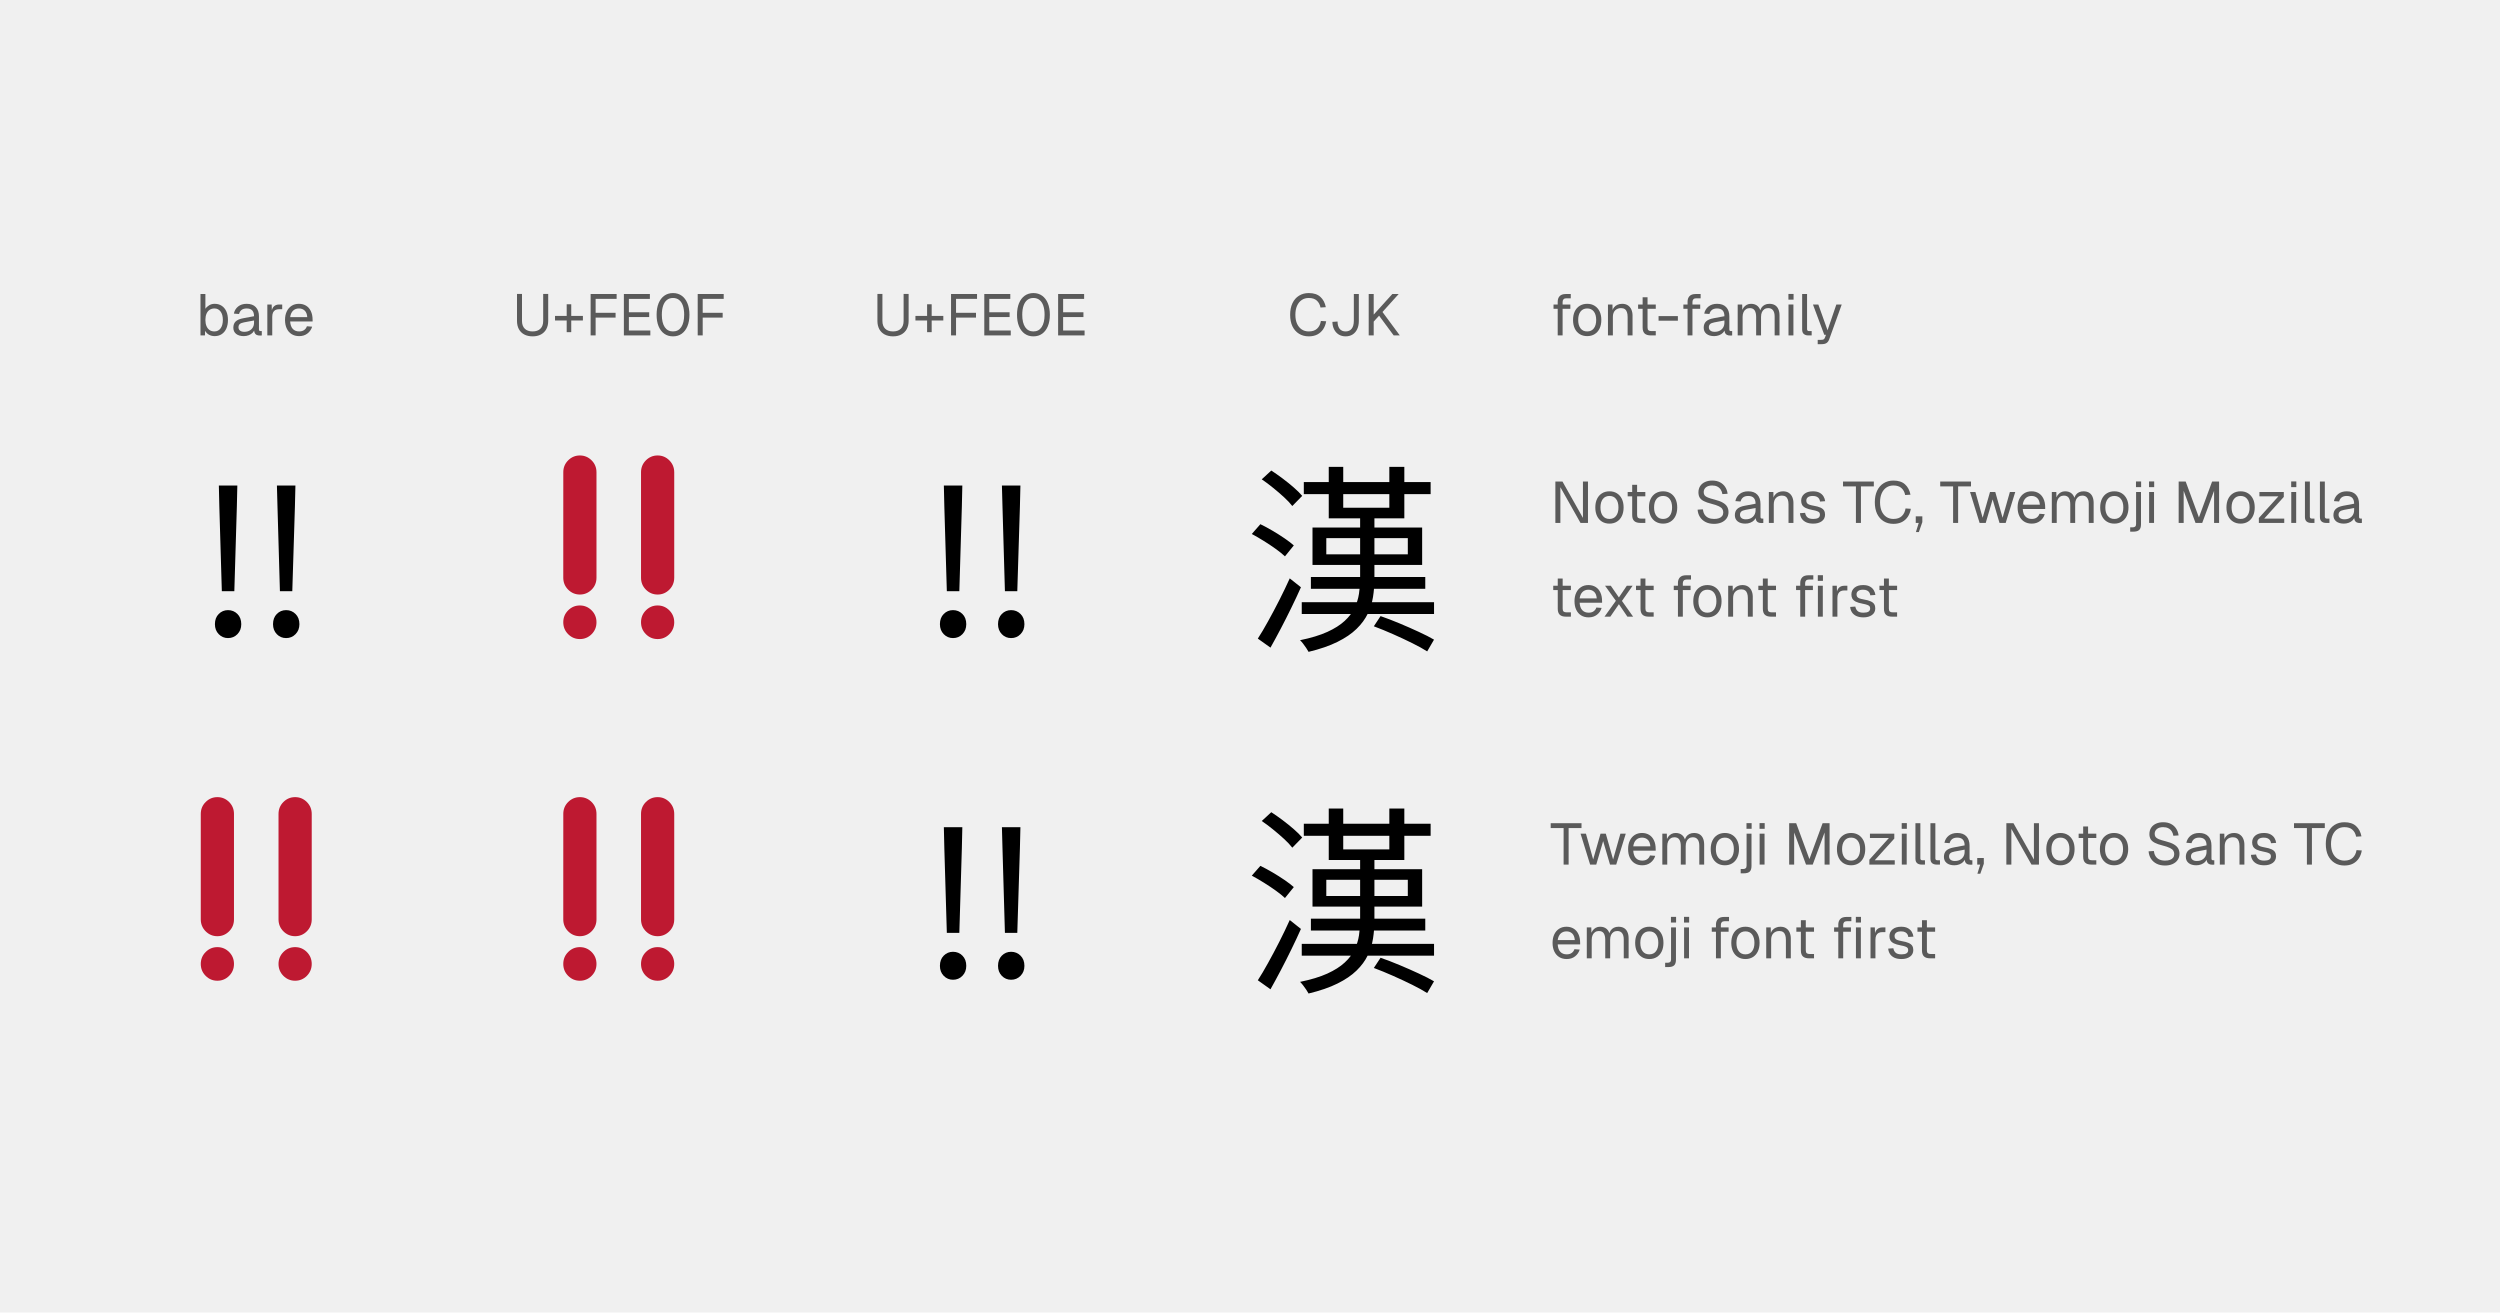
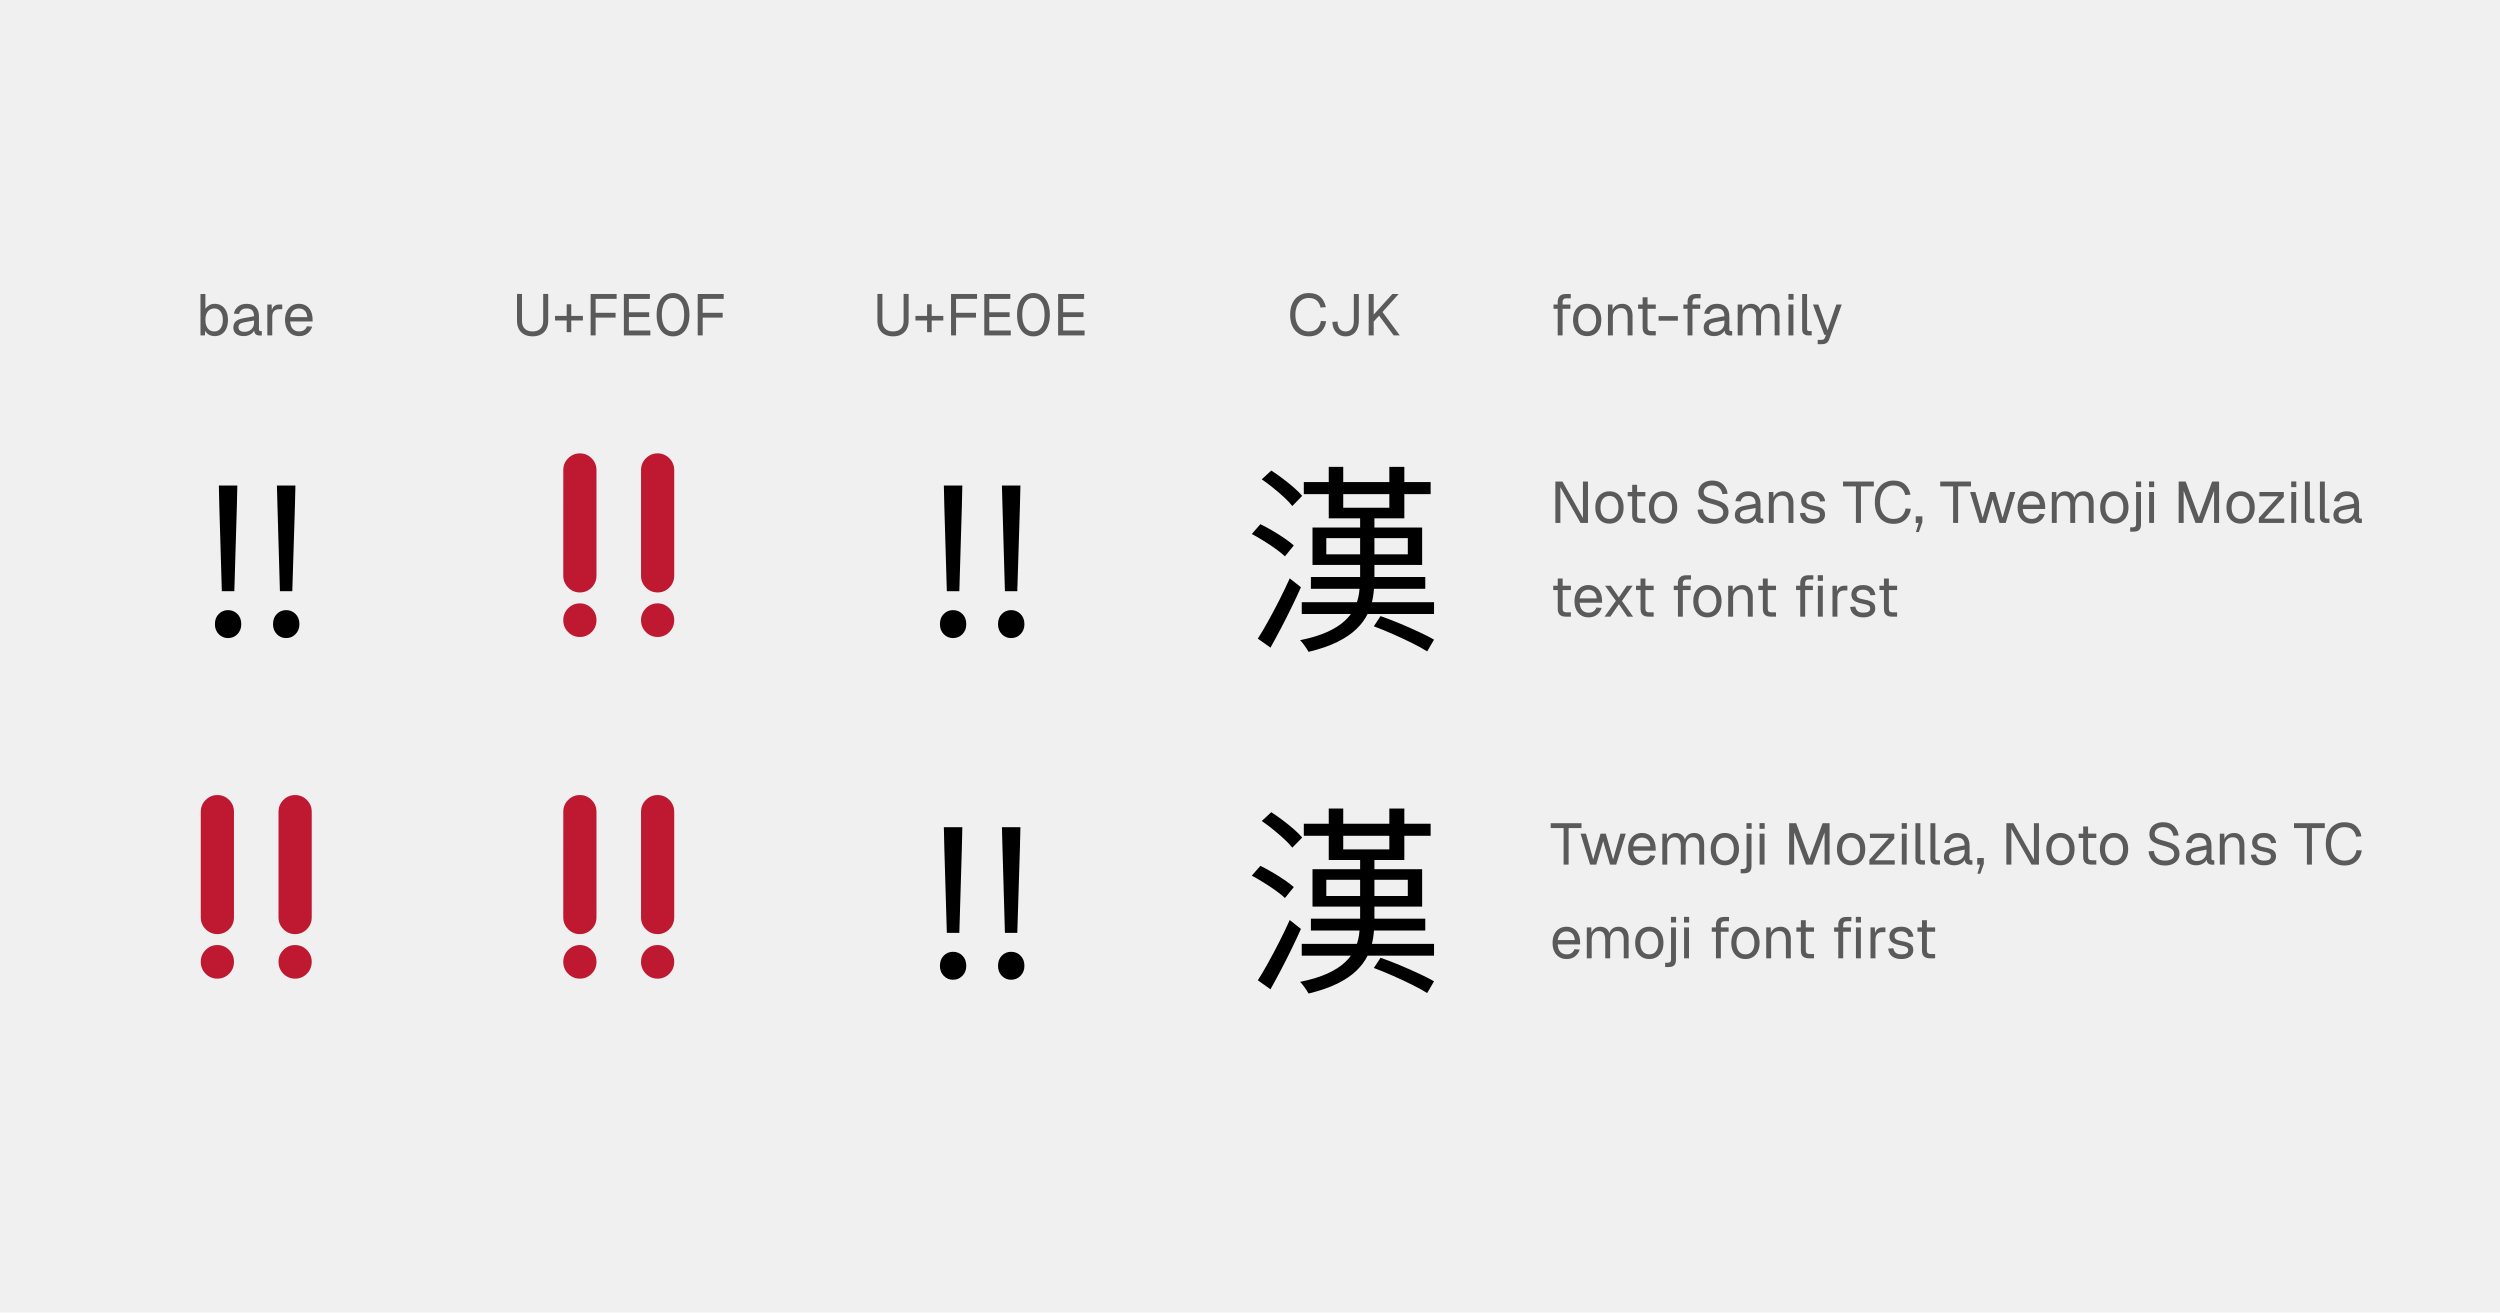
<svg xmlns="http://www.w3.org/2000/svg" width="1200" height="630" viewBox="0 0 1200 630">
  <rect x="0" y="0" width="1200" height="630" fill="#f0f0f0" />
  <g fill="#5a5a5a">
    <use href="#g0" x="94" y="161" />
    <use href="#g1" x="110.77" y="161" />
    <use href="#g2" x="126.09" y="161" />
    <use href="#g3" x="135.58" y="161" />
  </g>
  <g fill="#5a5a5a">
    <use href="#g4" x="246" y="161" />
    <use href="#g5" x="265.29" y="161" />
    <use href="#g6" x="280.92" y="161" />
    <use href="#g7" x="296.88" y="161" />
    <use href="#g8" x="313.76" y="161" />
    <use href="#g6" x="332.32" y="161" />
  </g>
  <g fill="#5a5a5a">
    <use href="#g4" x="419" y="161" />
    <use href="#g5" x="438.29" y="161" />
    <use href="#g6" x="453.92" y="161" />
    <use href="#g7" x="469.88" y="161" />
    <use href="#g8" x="486.76" y="161" />
    <use href="#g7" x="505.32" y="161" />
  </g>
  <g fill="#5a5a5a">
    <use href="#g9" x="618" y="161" />
    <use href="#g10" x="637.68" y="161" />
    <use href="#g11" x="654.4" y="161" />
  </g>
  <g fill="#5a5a5a">
    <use href="#g12" x="744" y="161" />
    <use href="#g13" x="753.83" y="161" />
    <use href="#g14" x="769.59" y="161" />
    <use href="#g15" x="784.74" y="161" />
    <use href="#g16" x="794.88" y="161" />
    <use href="#g12" x="806.33" y="161" />
    <use href="#g1" x="816.55" y="161" />
    <use href="#g17" x="831.86" y="161" />
    <use href="#g18" x="856.25" y="161" />
    <use href="#g19" x="862.8" y="161" />
    <use href="#g20" x="869.61" y="161" />
  </g>
  <use href="#g21" x="94" y="305" fill="#000" />
-   <path d="M272.72 304.41q-2.35-2.35-2.35-5.72t2.35-5.72 5.62-2.35q3.29.01 5.63 2.35t2.34 5.72-2.34 5.72-5.63 2.34q-3.28 0-5.62-2.34Zm13.59-27.1q0 3.38-2.34 5.72t-5.63 2.35q-3.28-.01-5.62-2.35t-2.35-5.72l.01-50.62q-.01-3.38 2.34-5.72t5.62-2.35q3.29.01 5.63 2.35t2.34 5.72Zm23.72 27.1q-2.34-2.35-2.34-5.72t2.34-5.72 5.63-2.35q3.28.01 5.62 2.35t2.35 5.72q-.01 3.37-2.35 5.72-2.34 2.34-5.62 2.34t-5.63-2.34Zm13.6-27.1q-.01 3.38-2.35 5.72t-5.62 2.35q-3.29-.01-5.63-2.35t-2.34-5.72v-50.62q0-3.38 2.34-5.72t5.63-2.35q3.28.01 5.62 2.35t2.35 5.72Z" fill="#be1931" />
+   <path d="M272.72 303.41q-2.35-2.35-2.35-5.72t2.35-5.72 5.62-2.35q3.29.01 5.63 2.35t2.34 5.72-2.34 5.72-5.63 2.34q-3.28 0-5.62-2.34Zm13.59-27.1q0 3.38-2.34 5.72t-5.63 2.35q-3.28-.01-5.62-2.35t-2.35-5.72l.01-50.62q-.01-3.38 2.34-5.72t5.62-2.35q3.29.01 5.63 2.35t2.34 5.72Zm23.72 27.1q-2.34-2.35-2.34-5.72t2.34-5.72 5.63-2.35q3.28.01 5.62 2.35t2.35 5.72q-.01 3.37-2.35 5.72-2.34 2.34-5.62 2.34t-5.63-2.34Zm13.6-27.1q-.01 3.38-2.35 5.72t-5.62 2.35q-3.29-.01-5.63-2.35t-2.34-5.72v-50.62q0-3.38 2.34-5.72t5.63-2.35q3.28.01 5.62 2.35t2.35 5.72Z" fill="#be1931" />
  <use href="#g21" x="442" y="305" fill="#000" />
  <use href="#g22" x="597" y="305" fill="#000" />
  <g fill="#5a5a5a">
    <use href="#g23" x="744" y="251" />
    <use href="#g13" x="764.52" y="251" />
    <use href="#g15" x="779.73" y="251" />
    <use href="#g13" x="790.26" y="251" />
    <use href="#g24" x="813.3" y="251" />
    <use href="#g1" x="831.5" y="251" />
    <use href="#g14" x="846.82" y="251" />
    <use href="#g25" x="862.75" y="251" />
    <use href="#g26" x="884.31" y="251" />
    <use href="#g9" x="898.64" y="251" />
    <use href="#g27" x="918.33" y="251" />
    <use href="#g26" x="930.96" y="251" />
    <use href="#g28" x="945.01" y="251" />
    <use href="#g3" x="967.22" y="251" />
    <use href="#g17" x="982.64" y="251" />
    <use href="#g13" x="1006.86" y="251" />
    <use href="#g29" x="1022.63" y="251" />
    <use href="#g18" x="1029.35" y="251" />
    <use href="#g30" x="1043.18" y="251" />
    <use href="#g13" x="1067.46" y="251" />
    <use href="#g31" x="1082.83" y="251" />
    <use href="#g18" x="1097.58" y="251" />
    <use href="#g19" x="1104.14" y="251" />
    <use href="#g19" x="1111.33" y="251" />
    <use href="#g1" x="1118.81" y="251" />
  </g>
  <g fill="#5a5a5a">
    <use href="#g15" x="744" y="296" />
    <use href="#g3" x="754.53" y="296" />
    <use href="#g32" x="768.84" y="296" />
    <use href="#g15" x="783.73" y="296" />
    <use href="#g12" x="801.71" y="296" />
    <use href="#g13" x="811.54" y="296" />
    <use href="#g14" x="827.3" y="296" />
    <use href="#g15" x="842.45" y="296" />
    <use href="#g33" x="860.42" y="296" />
    <use href="#g2" x="877.36" y="296" />
    <use href="#g25" x="886.86" y="296" />
    <use href="#g15" x="900.58" y="296" />
  </g>
-   <path d="M98.72 468.41q-2.35-2.35-2.35-5.72t2.35-5.72 5.62-2.35q3.29.01 5.63 2.35t2.34 5.72-2.34 5.72-5.63 2.34q-3.28 0-5.62-2.34Zm13.59-27.1q0 3.38-2.34 5.72t-5.63 2.35q-3.28-.01-5.62-2.35t-2.35-5.72v-50.62q0-3.38 2.35-5.72t5.62-2.35q3.29.01 5.63 2.35t2.34 5.72Zm23.72 27.1q-2.34-2.35-2.34-5.72t2.34-5.72 5.63-2.35q3.28.01 5.62 2.35t2.35 5.72q-.01 3.37-2.35 5.72-2.34 2.34-5.62 2.34t-5.63-2.34Zm13.6-27.1q-.01 3.38-2.35 5.72t-5.62 2.35q-3.29-.01-5.63-2.35t-2.34-5.72v-50.62q0-3.38 2.34-5.72t5.63-2.35q3.28.01 5.62 2.35t2.35 5.72Z" fill="#be1931" />
-   <path d="M272.72 468.41q-2.35-2.35-2.35-5.72t2.35-5.72 5.62-2.35q3.29.01 5.63 2.35t2.34 5.72-2.34 5.72-5.63 2.34q-3.28 0-5.62-2.34Zm13.59-27.1q0 3.38-2.34 5.72t-5.63 2.35q-3.28-.01-5.62-2.35t-2.35-5.72l.01-50.62q-.01-3.38 2.34-5.72t5.62-2.35q3.29.01 5.63 2.35t2.34 5.72Zm23.72 27.1q-2.34-2.35-2.34-5.72t2.34-5.72 5.63-2.35q3.28.01 5.62 2.35t2.35 5.72q-.01 3.37-2.35 5.72-2.34 2.34-5.62 2.34t-5.63-2.34Zm13.6-27.1q-.01 3.38-2.35 5.72t-5.62 2.35q-3.29-.01-5.63-2.35t-2.34-5.72v-50.62q0-3.38 2.34-5.72t5.63-2.35q3.28.01 5.62 2.35t2.35 5.72Z" fill="#be1931" />
+   <path d="M98.72 467.41q-2.35-2.35-2.35-5.72t2.35-5.72 5.62-2.35q3.29.01 5.63 2.35t2.34 5.72-2.34 5.72-5.63 2.34q-3.28 0-5.62-2.34Zm13.59-27.1q0 3.38-2.34 5.72t-5.63 2.35q-3.28-.01-5.62-2.35t-2.35-5.72v-50.62q0-3.38 2.35-5.72t5.62-2.35q3.29.01 5.63 2.35t2.34 5.72Zm23.72 27.1q-2.34-2.35-2.34-5.72t2.34-5.72 5.63-2.35q3.28.01 5.62 2.35t2.35 5.72q-.01 3.37-2.35 5.72-2.34 2.34-5.62 2.34t-5.63-2.34Zm13.6-27.1q-.01 3.38-2.35 5.72t-5.62 2.35q-3.29-.01-5.63-2.35t-2.34-5.72v-50.62q0-3.38 2.34-5.72t5.63-2.35q3.28.01 5.62 2.35t2.35 5.72Z" fill="#be1931" />
+   <path d="M272.72 467.41q-2.35-2.35-2.35-5.72t2.35-5.72 5.62-2.35q3.29.01 5.63 2.35t2.34 5.72-2.34 5.72-5.63 2.34q-3.28 0-5.62-2.34Zm13.59-27.1q0 3.38-2.34 5.72t-5.63 2.35q-3.28-.01-5.62-2.35t-2.35-5.72l.01-50.62q-.01-3.38 2.34-5.72t5.62-2.35q3.29.01 5.63 2.35t2.34 5.72Zm23.72 27.1q-2.34-2.35-2.34-5.72t2.34-5.72 5.63-2.35q3.28.01 5.62 2.35t2.35 5.72q-.01 3.37-2.35 5.72-2.34 2.34-5.62 2.34t-5.63-2.34Zm13.6-27.1q-.01 3.38-2.35 5.72t-5.62 2.35q-3.29-.01-5.63-2.35t-2.34-5.72v-50.62q0-3.38 2.34-5.72t5.63-2.35q3.28.01 5.62 2.35t2.35 5.72Z" fill="#be1931" />
  <use href="#g21" x="442" y="469" fill="#000" />
  <use href="#g22" x="597" y="469" fill="#000" />
  <g fill="#5a5a5a">
    <use href="#g26" x="744" y="415" />
    <use href="#g28" x="758.06" y="415" />
    <use href="#g3" x="780.26" y="415" />
    <use href="#g17" x="795.69" y="415" />
    <use href="#g13" x="819.91" y="415" />
    <use href="#g29" x="835.67" y="415" />
    <use href="#g18" x="842.39" y="415" />
    <use href="#g30" x="856.22" y="415" />
    <use href="#g13" x="880.5" y="415" />
    <use href="#g31" x="895.87" y="415" />
    <use href="#g18" x="910.63" y="415" />
    <use href="#g19" x="917.18" y="415" />
    <use href="#g19" x="924.38" y="415" />
    <use href="#g1" x="931.85" y="415" />
    <use href="#g27" x="947.84" y="415" />
    <use href="#g23" x="960.47" y="415" />
    <use href="#g13" x="980.99" y="415" />
    <use href="#g15" x="996.2" y="415" />
    <use href="#g13" x="1006.72" y="415" />
    <use href="#g24" x="1029.77" y="415" />
    <use href="#g1" x="1047.97" y="415" />
    <use href="#g14" x="1063.28" y="415" />
    <use href="#g25" x="1079.22" y="415" />
    <use href="#g26" x="1100.78" y="415" />
    <use href="#g9" x="1115.11" y="415" />
  </g>
  <g fill="#5a5a5a">
    <use href="#g3" x="744" y="460" />
    <use href="#g17" x="759.43" y="460" />
    <use href="#g13" x="783.65" y="460" />
    <use href="#g29" x="799.41" y="460" />
    <use href="#g18" x="806.13" y="460" />
    <use href="#g12" x="819.96" y="460" />
    <use href="#g13" x="829.79" y="460" />
    <use href="#g14" x="845.56" y="460" />
    <use href="#g15" x="860.7" y="460" />
    <use href="#g33" x="878.68" y="460" />
    <use href="#g2" x="895.62" y="460" />
    <use href="#g25" x="905.11" y="460" />
    <use href="#g15" x="918.83" y="460" />
  </g>
  <defs>
    <path id="g0" d="M9.05.34q-1.55 0-2.75-.68-1.21-.69-1.85-1.89l-.07 2.23h-2.15v-19.88h2.36v7.11q.57-.92 1.74-1.65 1.17-.75 2.72-.75 1.95 0 3.37.95 1.44.95 2.22 2.69t.78 4.11-.78 4.12q-.78 1.74-2.22 2.69-1.42.95-3.37.95Zm-.14-2.25q1.87 0 2.97-1.48 1.09-1.48 1.09-4.03 0-2.58-1.1-4.05-1.09-1.47-2.92-1.47-1.36 0-2.34.66t-1.5 1.89-.52 2.97q0 1.69.52 2.94.51 1.23 1.48 1.9t2.32.67Z" />
    <path id="g1" d="M6.25.34q-2.3 0-3.66-1.06-1.36-1.08-1.36-2.98t1.11-2.99q1.13-1.09 3.57-1.54l5.26-.99q0-1.87-.89-2.8-.87-.92-2.64-.92-1.53 0-2.44.69-.89.69-1.23 1.97l-2.49-.19q.43-2.11 2.04-3.4 1.61-1.3 4.12-1.3 2.86 0 4.38 1.61t1.51 4.44v6.12q0 .52.17.72.19.2.61.2h.58v2.08q-.11.03-.36.05t-.53.01q-1.02 0-1.64-.33t-.91-1q-.28-.68-.28-1.81l.28.05q-.2.95-.95 1.73-.75.77-1.88 1.21-1.12.43-2.37.43Zm.22-2.07q1.48 0 2.53-.58t1.61-1.57.56-2.23v-1.06l-4.81.9q-1.52.29-2.09.86t-.57 1.49q0 1.03.74 1.61t2.03.58Z" />
    <path id="g2" d="M2.23 0v-14.84h2.08l.11 3.75-.22-.08q.28-1.91 1.22-2.78.94-.89 2.5-.89h1.46l-.01 2.25h-1.42q-1.12 0-1.87.4-.74.41-1.11 1.21t-.38 2.03v8.95Z" />
    <path id="g3" d="M8.03.34q-2.09 0-3.62-.95-1.52-.95-2.35-2.7t-.83-4.11q0-2.35.83-4.08.83-1.75 2.32-2.7 1.49-.97 3.54-.97 1.94 0 3.42.9 1.49.91 2.3 2.65.83 1.73.83 4.23v.7h-10.77q.14 2.38 1.27 3.58t3.06 1.2q1.45 0 2.39-.68.95-.69 1.31-1.8l2.52.19q-.59 1.98-2.23 3.26-1.63 1.28-3.99 1.28Zm-4.33-9.11h8.21q-.18-2.15-1.25-3.15-1.08-1.02-2.74-1.02-1.7 0-2.81 1.05t-1.41 3.12Z" />
    <path id="g4" d="M9.66.45q-2.3 0-4-.89-1.69-.9-2.6-2.56-.9-1.67-.9-3.94v-12.97h2.4v12.97q0 2.41 1.33 3.72t3.77 1.31q2.4 0 3.73-1.31 1.34-1.31 1.34-3.72v-12.97h2.41v12.97q0 2.27-.92 3.94-.91 1.66-2.59 2.56t-3.97.89Z" />
    <path id="g5" d="M6.72-1.56v-13.39h2.19v13.39Zm-5.6-5.61v-2.19h13.38v2.19Z" />
    <path id="g6" d="M2.58 0v-19.88h12.48v2.35h-11.28l1.2-1.24v9.15l-1.2-1.24h10.78v2.3h-10.78l1.2-1.24v9.8Z" />
    <path id="g7" d="M2.58 0v-19.88h12.48v2.35h-10.08v6.42h9.75v2.3h-9.75v6.45h10.3v2.36Z" />
    <path id="g8" d="M9.27.45q-2.41 0-4.18-1.26t-2.73-3.58-.95-5.52q0-3.2.95-5.53.97-2.34 2.73-3.61t4.18-1.28q2.43 0 4.2 1.28 1.76 1.27 2.73 3.6t.97 5.54q0 3.19-.97 5.52-.97 2.31-2.73 3.58t-4.2 1.26Zm0-2.36q2.57 0 3.96-2.07 1.41-2.1 1.41-5.93 0-2.57-.62-4.37-.63-1.81-1.83-2.75-1.19-.94-2.92-.94-1.71 0-2.9.94t-1.82 2.75q-.63 1.8-.63 4.37 0 3.83 1.39 5.93 1.41 2.07 3.96 2.07Z" />
    <path id="g9" d="M10.19.45q-2.66 0-4.67-1.25-2.02-1.25-3.15-3.56-1.1-2.33-1.1-5.55t1.11-5.56 3.14-3.59q2.01-1.27 4.67-1.27 3.61 0 5.59 1.83 2 1.81 2.61 4.95l-2.55.16q-.42-2.13-1.79-3.34-1.36-1.24-3.86-1.24-1.91 0-3.35.97-1.43.95-2.25 2.77-.81 1.79-.81 4.32 0 2.52.81 4.32.82 1.78 2.25 2.73 1.44.95 3.35.95 2.61 0 4.03-1.36 1.44-1.36 1.8-3.67l2.54.16q-.36 2.16-1.42 3.78t-2.81 2.55q-1.75.9-4.14.9Z" />
    <path id="g10" d="M8.2.45q-1.84 0-3.28-.87-1.42-.89-2.22-2.46t-.83-3.62l2.47-.16q.03 2.28 1.03 3.52 1.02 1.23 2.83 1.23 1.91 0 2.93-1.31t1.03-3.72v-12.94h2.4v12.94q0 2.27-.79 3.94-.79 1.66-2.21 2.56-1.4.89-3.36.89Z" />
    <path id="g11" d="M2.58 0v-19.88h2.4v9.88l8.94-9.88h3.05l-7.78 8.63 8.31 11.25h-2.94l-7-9.47-2.58 2.83v6.64Z" />
    <path id="g12" d="M3.7 0v-16.19q0-1.65.94-2.67.95-1.01 2.97-1.01h2.36v2.06h-2.19q-.86 0-1.3.48t-.43 1.31v16.02Zm-2.01-12.77v-2.07h8.08v2.07Z" />
    <path id="g13" d="M8.03.34q-2.05 0-3.59-.95t-2.38-2.7q-.83-1.75-.83-4.11 0-2.38.83-4.11.85-1.74 2.38-2.69 1.54-.95 3.59-.95t3.56.95q1.53.95 2.38 2.69t.84 4.11q0 2.36-.84 4.11t-2.38 2.7q-1.51.95-3.56.95Zm0-2.25q2.05 0 3.17-1.47 1.14-1.46 1.14-4.04t-1.14-4.05q-1.12-1.47-3.17-1.47t-3.19 1.47-1.14 4.05 1.14 4.05 3.19 1.46Z" />
    <path id="g14" d="M2.23 0v-14.84h2.16l.09 3.78-.28-.25q.28-1.31.97-2.17.7-.86 1.71-1.27.99-.42 2.14-.42 1.7 0 2.81.76t1.65 2.03q.55 1.27.55 2.83v9.55h-2.36v-8.88q0-1.37-.33-2.31-.31-.94-1.01-1.42-.7-.5-1.81-.5-1.72 0-2.83 1.08-1.1 1.08-1.1 3.15v8.88Z" />
    <path id="g15" d="M7.67 0q-2.01 0-2.98-.92t-.97-2.89v-14.5h2.36v14.45q0 1 .44 1.39t1.37.39h2.14v2.08Zm-6.12-12.77v-2.07h8.48v2.07Z" />
    <path id="g16" d="M1.23-7.06v-2.21h9.27v2.21Z" />
    <path id="g17" d="M2.23 0v-14.84h2.16l.09 3.75-.34-.11q.25-1.24.88-2.11.64-.89 1.56-1.38t2.05-.48q1.93 0 3.14 1.06t1.53 2.97l-.44-.03q.22-1.28.81-2.16.61-.89 1.56-1.36.96-.48 2.19-.48 1.6 0 2.69.65 1.09.66 1.64 1.93.56 1.25.56 3.04v9.55h-2.34v-9.05q0-2.01-.8-3.03-.78-1.03-2.31-1.03-1.05 0-1.81.52-.77.5-1.19 1.43-.42.94-.42 2.28v8.88h-2.35v-8.88q0-1.98-.7-3.1t-2.36-1.13q-1.03 0-1.81.52-.77.5-1.2 1.45t-.43 2.27v8.87Z" />
    <path id="g18" d="M2.23 0v-14.84h2.36v14.84Zm-.04-17.17v-2.74h2.47v2.74Z" />
    <path id="g19" d="M5.16 0q-1.3 0-2.11-.67t-.82-2.13v-17.08h2.36v16.88q0 .45.24.69t.69.23h1.28v2.08Z" />
    <path id="g20" d="M2.89 4.2v-2.07l1.7-.01q.78.01 1.16-.23t.58-.77l.53-1.4h-.81l-5.44-14.56h2.58l4.42 12.37 4.23-12.37h2.58l-6.01 16.72q-.43 1.2-1.27 1.76t-2.33.56Z" />
    <path id="g21" d="M12.48-21.23l-1.2-40.65-.23-10.06h8.87l-.23 10.07-1.21 40.64Zm2.96 22.51q-2.61 0-4.46-1.89-1.82-1.89-1.82-4.78 0-3.05 1.82-4.89 1.85-1.86 4.46-1.86 2.69 0 4.53 1.86 1.84 1.84 1.84 4.89 0 2.89-1.84 4.78t-4.53 1.89Zm24.92-22.51-1.17-40.65-.27-10.06h8.88l-.24 10.07-1.26 40.64Zm2.98 22.51q-2.65 0-4.48-1.89-1.81-1.89-1.81-4.78 0-3.05 1.81-4.89 1.83-1.86 4.48-1.86 2.68 0 4.52 1.86 1.86 1.84 1.86 4.89 0 2.89-1.86 4.78-1.84 1.89-4.52 1.89Z" />
    <path id="g22" d="M28.83-73.61h60.87v5.78h-60.87Zm-.99 57.66h63.5v5.67h-63.5Zm11.79-30.75-.01 7.78h39.13v-7.78Zm-6.63-5.08h52.63v17.95h-52.63Zm-.77 23.73h54.9v5.69h-54.9Zm23.63-30.08 6.86.01v31.07q0 4.33-.67 8.55-.66 4.2-2.53 8.08t-5.4 7.31q-3.51 3.42-9.12 6.2-5.61 2.8-13.89 4.8-.41-.8-1.11-1.83t-1.48-2.06-1.5-1.7q7.87-1.61 13.07-3.97 5.22-2.38 8.36-5.3 3.16-2.92 4.74-6.22 1.59-3.31 2.12-6.81.55-3.5.55-7.03Zm-15.06-22.78h6.95v19.61h22.13v-19.61h7.2v24.71h-36.28Zm-32.16 5.99 4.58-4.22q2.61 1.7 5.47 3.84t5.36 4.33q2.5 2.17 4.01 3.99l-4.76 4.87q-1.44-1.89-3.91-4.17t-5.3-4.56q-2.81-2.3-5.45-4.08Zm-4.78 26.23 4.12-4.7q2.77 1.34 5.8 3.12 3.05 1.79 5.77 3.65t4.48 3.42l-4.25 5.25q-1.7-1.61-4.37-3.53t-5.74-3.83q-3.05-1.91-5.81-3.38Zm2.89 50.22q2.27-3.48 4.92-8.3 2.67-4.81 5.39-10.15 2.72-5.36 5.02-10.46l5.37 4.27q-2.08 4.69-4.58 9.78-2.48 5.1-5.07 10.03t-4.97 9.16Zm55.69-5.91 3.23-4.89q4.25 1.46 9.1 3.49t9.26 4.08q4.42 2.03 7.3 3.73l-3.28 5.64q-2.82-1.8-7.19-3.97t-9.22-4.31q-4.83-2.14-9.2-3.77Z" />
    <path id="g23" d="M2.58 0v-19.88h3.4l9.83 17.47v-17.47h2.42v19.88h-3.59l-9.66-17.14v17.14Z" />
    <path id="g24" d="M9.41.45q-2.3 0-4-.86-1.71-.87-2.71-2.4t-1.15-3.55l2.51-.17q.19 1.48.86 2.53.67 1.03 1.81 1.56t2.74.53q1.39 0 2.37-.36t1.5-1.06.52-1.72q0-.92-.44-1.62-.44-.72-1.65-1.31-1.21-.61-3.6-1.21-2.3-.58-3.65-1.28-1.36-.7-1.97-1.7-.6-1.02-.6-2.5 0-1.69.8-2.96.81-1.28 2.3-1.98 1.48-.72 3.51-.72 2.19 0 3.75.83 1.58.83 2.5 2.27.92 1.42 1.14 3.23l-2.51.17q-.17-1.2-.78-2.14-.6-.94-1.63-1.47t-2.51-.53q-1.86 0-2.96.88-1.08.87-1.08 2.31 0 .92.43 1.53.43.59 1.56 1.06 1.12.46 3.22.99 2.5.62 3.97 1.48 1.47.85 2.09 1.97.63 1.11.63 2.55 0 1.73-.9 3.01-.89 1.27-2.46 1.96t-3.61.68Z" />
    <path id="g25" d="M7.64.34q-2.05 0-3.44-.64-1.37-.65-2.12-1.78-.74-1.14-.85-2.59l2.47-.17q.22 1.34 1.1 2.14t2.84.79q1.52 0 2.34-.48.83-.5.83-1.58 0-.59-.26-.98t-1.07-.69q-.78-.3-2.28-.58-2.07-.39-3.26-.97-1.17-.59-1.66-1.44-.47-.84-.47-2.01 0-1.98 1.47-3.25 1.49-1.28 4.17-1.28 1.96 0 3.21.69t1.89 1.78q.64 1.07.78 2.28l-2.47.17q-.05-.7-.42-1.31-.36-.63-1.1-1-.72-.38-1.95-.38-1.59 0-2.36.63-.75.61-.75 1.56 0 .72.3 1.19t1.03.76q.75.28 2.03.52 2.19.36 3.42.92t1.72 1.39q.49.81.49 2 0 2.03-1.58 3.17t-4.05 1.14Z" />
    <path id="g26" d="M6.53 0v-17.53h-6.19v-2.34h14.79l-.01 2.34h-6.18v17.53Z" />
    <path id="g27" d="M1.31 4.38l1.35-4.38h-1.43v-3.16h3.16v2.77l-1.67 4.77Z" />
    <path id="g28" d="M5.2 0l-4.59-14.84h2.58l3.47 12.37 3.53-12.37h2.53l3.51 12.37 3.5-12.37h2.58l-4.59 14.84h-2.97l-3.3-11.28-3.31 11.28Z" />
    <path id="g29" d="M-.14 4.2v-2.07l1.2-.01q.74.01 1.17-.35.46-.35.46-1.27v-15.34h2.36v15.45q0 1.97-.88 2.78t-2.89.81Zm2.78-21.37v-2.74h2.47v2.74Z" />
    <path id="g30" d="M2.58 0v-19.88h3.36l6.36 17.25 6.33-17.24h3.35v19.87h-2.4v-15.41l-5.69 15.41h-3.22l-5.69-15.41v15.41Z" />
    <path id="g31" d="M1.42 0v-2.36l9.39-10.41h-9.11v-2.07h11.69v2.36l-9.39 10.4h9.61v2.08Z" />
    <path id="g32" d="M1.31 0l5.47-7.61-5.19-7.23h2.75l3.89 5.61 3.79-5.61h2.79l-5.12 7.28 5.37 7.56h-2.75l-4.08-5.98-4.12 5.98Z" />
    <path id="g33" d="M3.7 0v-16.19q0-1.65.94-2.67.95-1.01 2.97-1.01h2.36v2.06h-2.19q-.86 0-1.3.48t-.43 1.31v16.02Zm-2.01-12.77v-2.07h8.08v2.07Zm10.48 12.77v-14.84h2.36v14.84Zm-.05-17.17.01-2.74h2.46v2.74Z" />
  </defs>
</svg>
